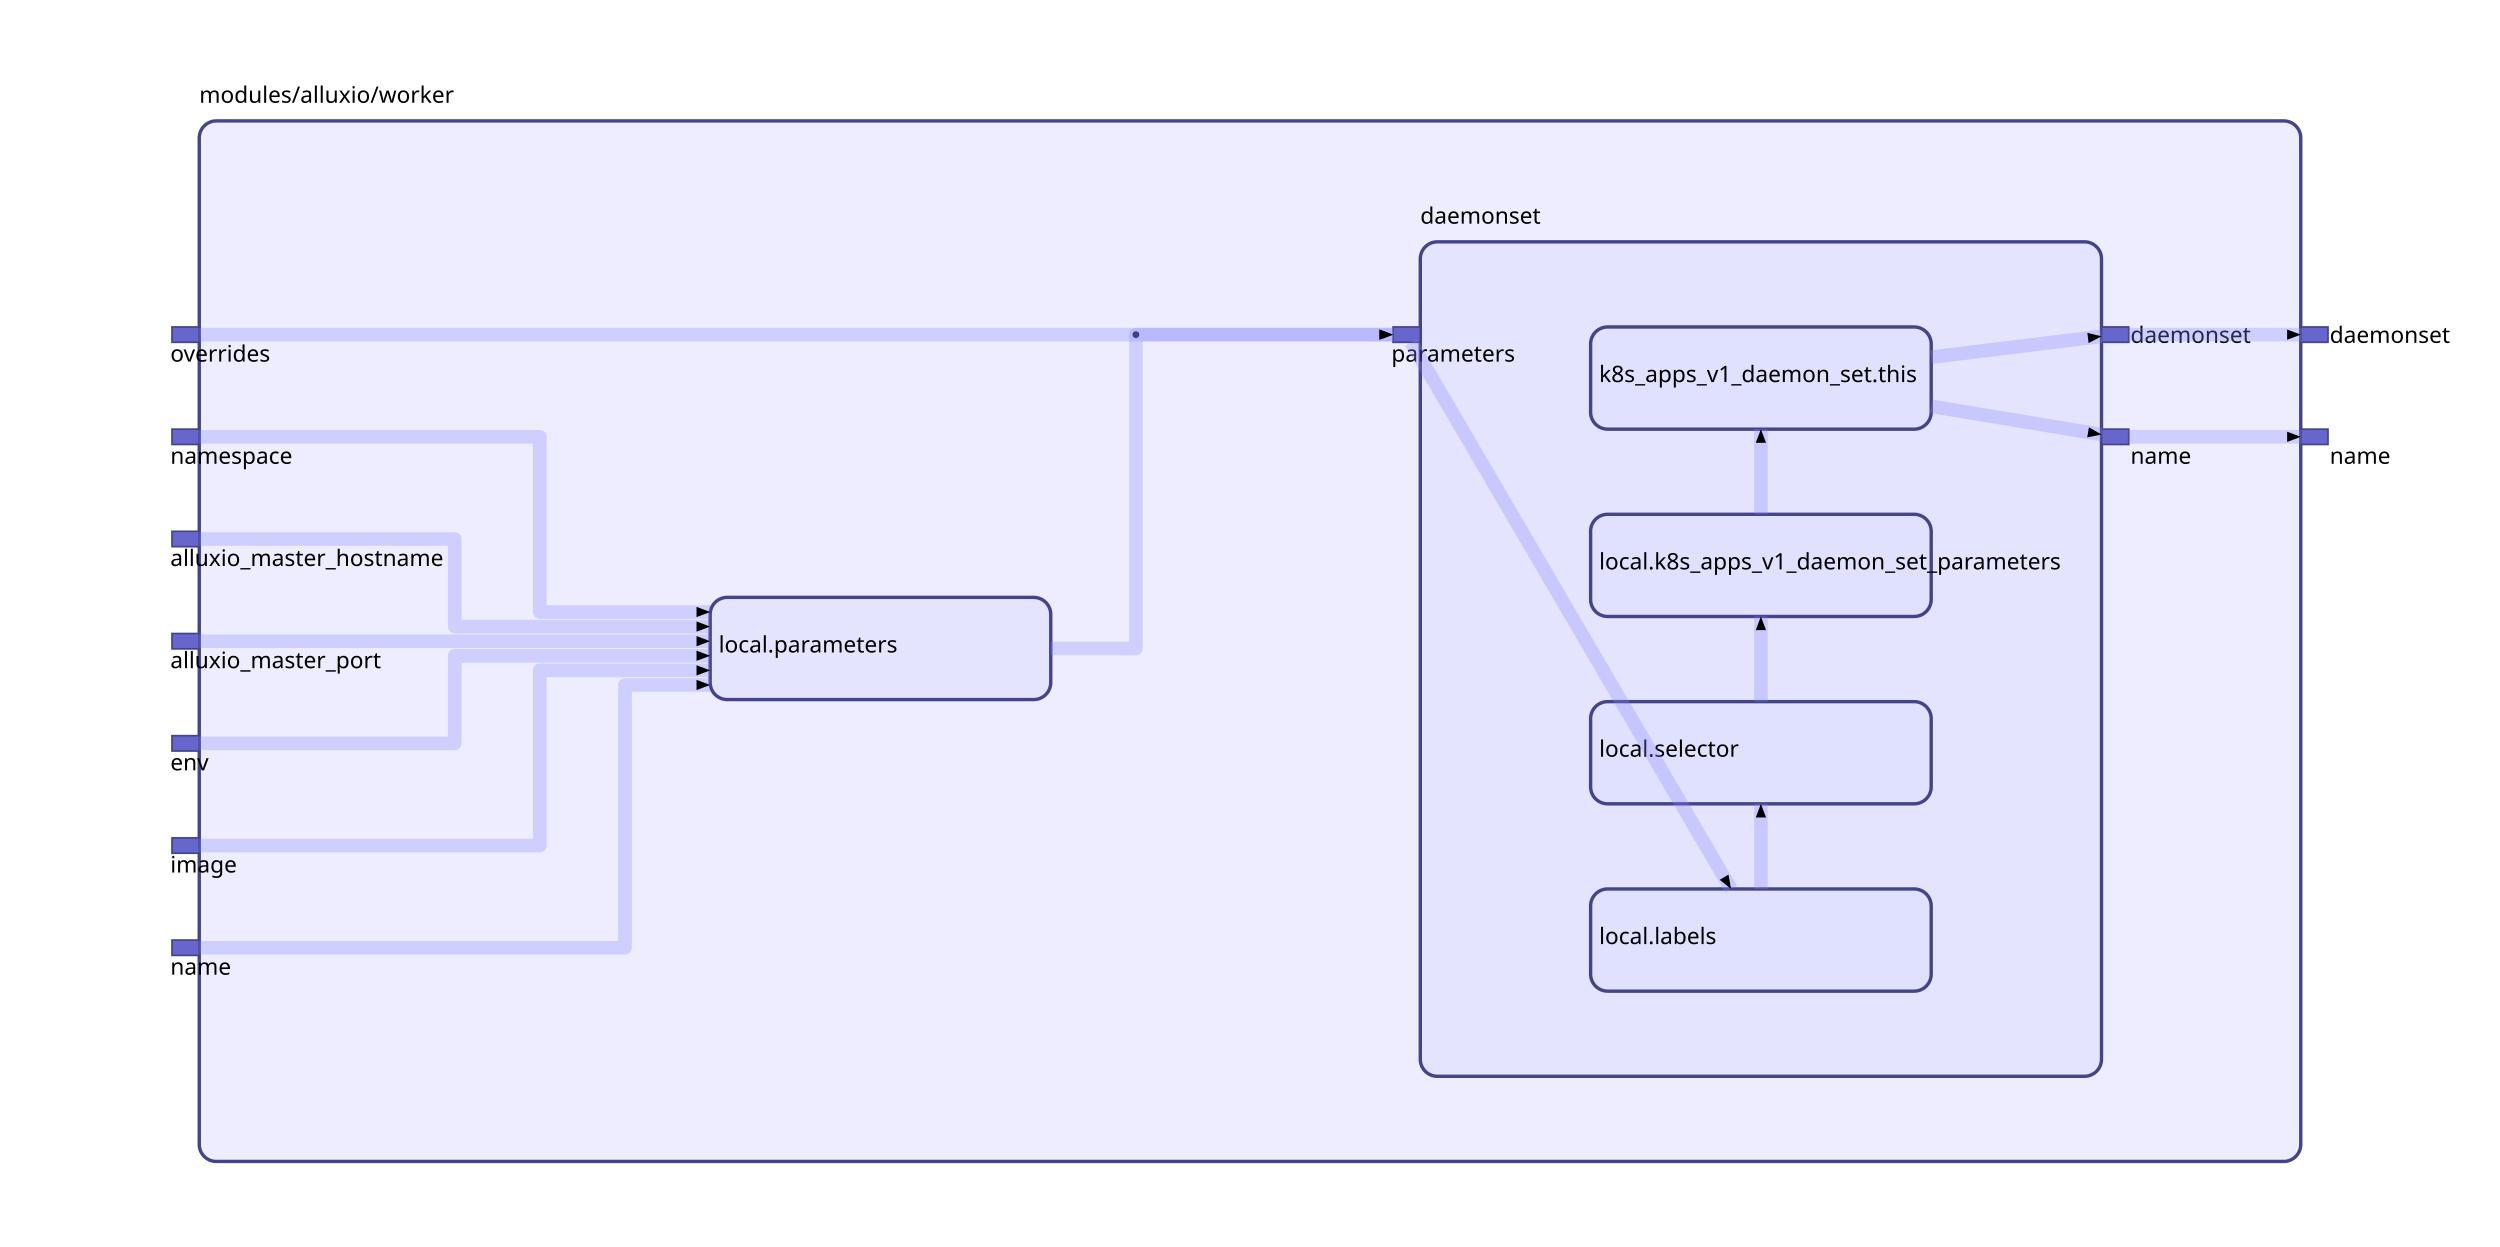
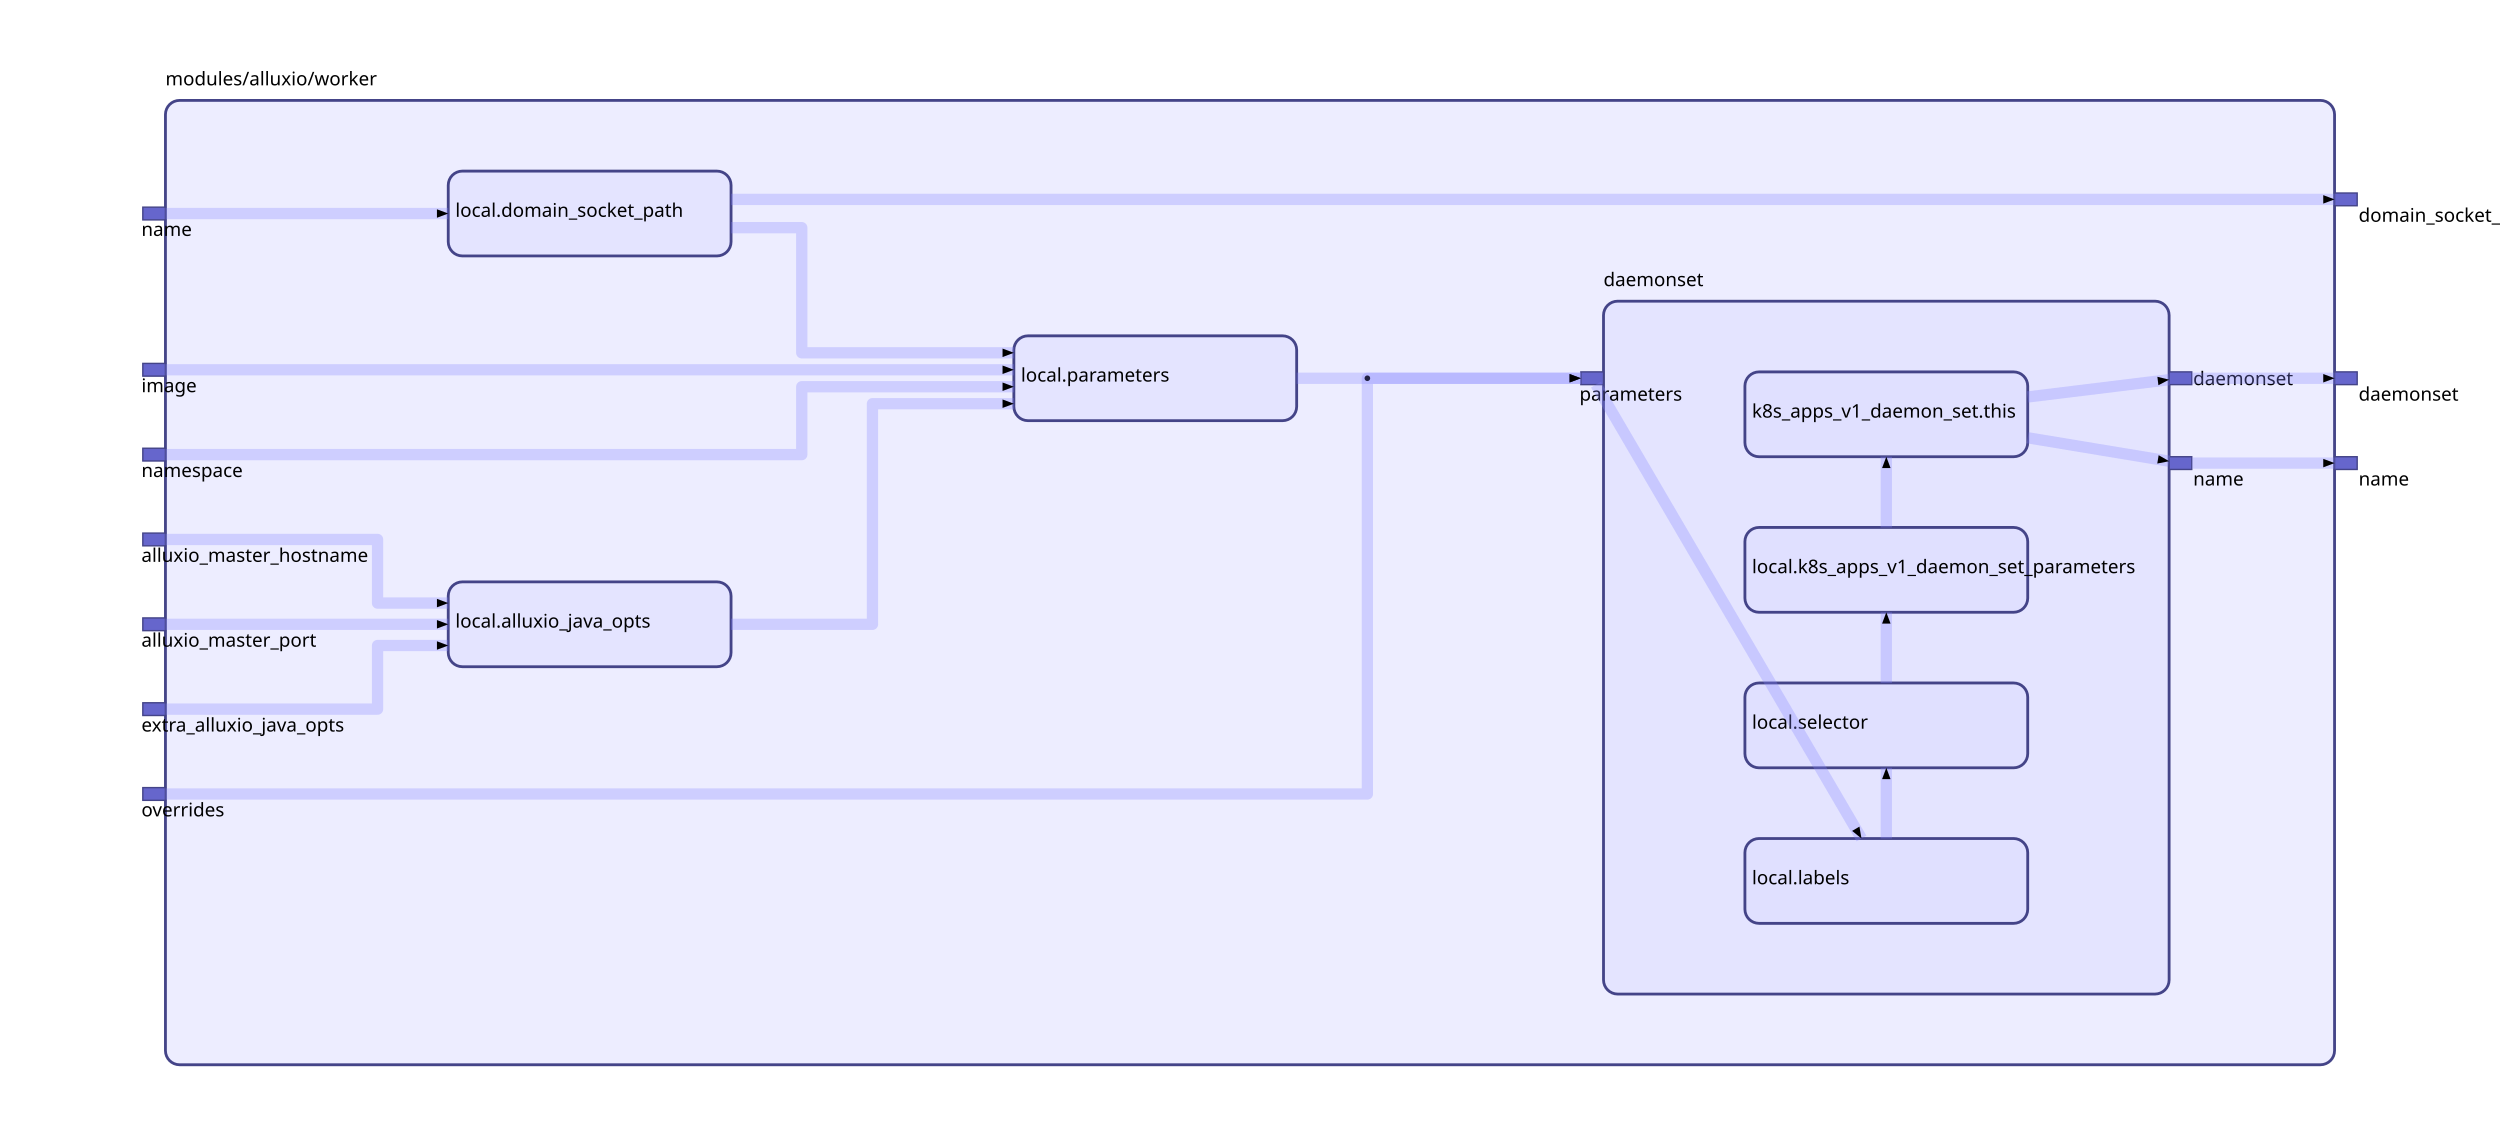
- <svg xmlns="http://www.w3.org/2000/svg" id="sprotty_1" class="sprotty-graph sprotty" tabindex="1002" viewBox="0 0 1468 732">
+ <svg xmlns="http://www.w3.org/2000/svg" id="sprotty_1" class="sprotty-graph sprotty" tabindex="1002" viewBox="0 0 1768 803">
  <style>
.elknode {
    stroke: #448;
    stroke-width: 2;
    fill: #ddf;
    fill-opacity: 0.5;
}

.elkport {
    stroke: #448;
    stroke-width: 1;
    fill: #66c;
}

.elkedge {
    fill: none;
    stroke: #88f;
    stroke-width: 8;
    stroke-opacity: 0.3;
    pointer-events: stroke;
    stroke-linejoin: round;
}

.elkedge:hover {
    stroke: #448;
    stroke-width: 8;
    stroke-opacity: 1;
    stroke-dasharray: 16px;
    stroke-dashoffset: 32px;
    animation: stroke 0.5s linear infinite;
}

@keyframes stroke {
    to {
        stroke-dashoffset: 0;
    }
}

.elkedge.arrow {
    fill: #336;
}

.elklabel {
    stroke-width: 0;
    stroke: #000;
    fill: #000;
    font-family: sans-serif;
    font-size: 10pt;
    dominant-baseline: hanging;
}

.elklabel:hover {
    font-size: 24pt;
}

.elkjunction {
    stroke: none;
    fill: #224;
}

.selected &gt; rect {
    stroke-width: 3;
}

.mouseover {
    stroke: #88f;
}
/*
 * Copyright (C) 2017 TypeFox and others.
 *
 * Licensed under the Apache License, Version 2.0 (the "License"); you may not use this file except in compliance with the License.
 * You may obtain a copy of the License at http://www.apache.org/licenses/LICENSE-2.0
 */

.sprotty {
    padding: 0px;
    font-family: "Helvetica Neue", Helvetica, Arial, sans-serif;
}

.sprotty-hidden {
    display: block;
    position: absolute;
    width: 0px;
    height: 0px;
}

.sprotty-popup {
    font-family: "Helvetica Neue", Helvetica, Arial, sans-serif;
    position: absolute;
    background: white;
    border-radius: 5px;
    border: 1px solid;
    max-width: 400px;
    min-width: 100px;
}

.sprotty-popup &gt; div {
    margin: 10px;
}

.sprotty-popup-closed {
    display: none;
}
</style>
  <g transform="scale(1) translate(0,0)">
    <g id="sprotty_3" transform="translate(117, 71)" opacity="1">
-       <rect class="elknode" x="0" y="0" rx="10" width="1234" height="611" />
-       <g id="sprotty_5" transform="translate(300, 279.7857)" opacity="1">
+       <rect class="elknode" x="0" y="0" rx="10" width="1534" height="682" />
+       <g id="sprotty_5" transform="translate(200, 340.5)" opacity="1">
        <rect class="elknode" x="0" y="0" rx="10" width="200" height="60" />
-         <text id="sprotty_6" class="elklabel" transform="translate(5, 22) translate(0, 0)" opacity="1">local.parameters</text>
-       </g>
-       <g id="sprotty_25" transform="translate(717, 71)" opacity="1">
+         <text id="sprotty_6" class="elklabel" transform="translate(5, 22) translate(0, 0)" opacity="1">local.alluxio_java_opts</text>
+       </g>
+       <g id="sprotty_16" transform="translate(200, 50)" opacity="1">
+         <rect class="elknode" x="0" y="0" rx="10" width="200" height="60" />
+         <text id="sprotty_17" class="elklabel" transform="translate(5, 22) translate(0, 0)" opacity="1">local.domain_socket_path</text>
+       </g>
+       <g id="sprotty_21" transform="translate(600, 166.5)" opacity="1">
+         <rect class="elknode" x="0" y="0" rx="10" width="200" height="60" />
+         <text id="sprotty_22" class="elklabel" transform="translate(5, 22) translate(0, 0)" opacity="1">local.parameters</text>
+       </g>
+       <g id="sprotty_31" transform="translate(1017, 142)" opacity="1">
        <rect class="elknode" x="0" y="0" rx="10" width="400" height="490" />
-         <g id="sprotty_27" transform="translate(100, 50)" opacity="1">
-           <rect class="elknode" x="0" y="0" rx="10" width="200" height="60" />
-           <text id="sprotty_28" class="elklabel" transform="translate(5, 22) translate(0, 0)" opacity="1">k8s_apps_v1_daemon_set.this</text>
-         </g>
-         <g id="sprotty_29" transform="translate(100, 160)" opacity="1">
-           <rect class="elknode" x="0" y="0" rx="10" width="200" height="60" />
-           <text id="sprotty_30" class="elklabel" transform="translate(5, 22) translate(0, 0)" opacity="1">local.k8s_apps_v1_daemon_set_parameters</text>
-         </g>
-         <g id="sprotty_32" transform="translate(100, 270)" opacity="1">
-           <rect class="elknode" x="0" y="0" rx="10" width="200" height="60" />
-           <text id="sprotty_33" class="elklabel" transform="translate(5, 22) translate(0, 0)" opacity="1">local.selector</text>
-         </g>
-         <g id="sprotty_35" transform="translate(100, 380)" opacity="1">
-           <rect class="elknode" x="0" y="0" rx="10" width="200" height="60" />
-           <text id="sprotty_36" class="elklabel" transform="translate(5, 22) translate(0, 0)" opacity="1">local.labels</text>
-         </g>
-         <g id="sprotty_37" transform="translate(-16, 50)" opacity="1">
+         <g id="sprotty_33" transform="translate(100, 50)" opacity="1">
+           <rect class="elknode" x="0" y="0" rx="10" width="200" height="60" />
+           <text id="sprotty_34" class="elklabel" transform="translate(5, 22) translate(0, 0)" opacity="1">k8s_apps_v1_daemon_set.this</text>
+         </g>
+         <g id="sprotty_35" transform="translate(100, 160)" opacity="1">
+           <rect class="elknode" x="0" y="0" rx="10" width="200" height="60" />
+           <text id="sprotty_36" class="elklabel" transform="translate(5, 22) translate(0, 0)" opacity="1">local.k8s_apps_v1_daemon_set_parameters</text>
+         </g>
+         <g id="sprotty_38" transform="translate(100, 270)" opacity="1">
+           <rect class="elknode" x="0" y="0" rx="10" width="200" height="60" />
+           <text id="sprotty_39" class="elklabel" transform="translate(5, 22) translate(0, 0)" opacity="1">local.selector</text>
+         </g>
+         <g id="sprotty_41" transform="translate(100, 380)" opacity="1">
+           <rect class="elknode" x="0" y="0" rx="10" width="200" height="60" />
+           <text id="sprotty_42" class="elklabel" transform="translate(5, 22) translate(0, 0)" opacity="1">local.labels</text>
+         </g>
+         <g id="sprotty_43" transform="translate(-16, 50)" opacity="1">
          <rect class="elkport" x="0" y="0" width="16" height="9" />
-           <text id="sprotty_38" class="elklabel" transform="translate(-1, 10) translate(0, 0)" opacity="1">parameters</text>
-         </g>
-         <g id="sprotty_41" transform="translate(400, 50)" opacity="1">
+           <text id="sprotty_44" class="elklabel" transform="translate(-1, 10) translate(0, 0)" opacity="1">parameters</text>
+         </g>
+         <g id="sprotty_47" transform="translate(400, 50)" opacity="1">
          <rect class="elkport" x="0" y="0" width="16" height="9" />
-           <text id="sprotty_42" class="elklabel" transform="translate(17, -1) translate(0, 0)" opacity="1">daemonset</text>
-         </g>
-         <g id="sprotty_44" transform="translate(400, 110)" opacity="1">
+           <text id="sprotty_48" class="elklabel" transform="translate(17, -1) translate(0, 0)" opacity="1">daemonset</text>
+         </g>
+         <g id="sprotty_50" transform="translate(400, 110)" opacity="1">
          <rect class="elkport" x="0" y="0" width="16" height="9" />
-           <text id="sprotty_45" class="elklabel" transform="translate(17, 10) translate(0, 0)" opacity="1">name</text>
-         </g>
-         <text id="sprotty_26" class="elklabel" transform="translate(0, -21) translate(0, 0)" opacity="1">daemonset</text>
-       </g>
-       <g id="sprotty_7" transform="translate(-16, 241)" opacity="1">
+           <text id="sprotty_51" class="elklabel" transform="translate(17, 10) translate(0, 0)" opacity="1">name</text>
+         </g>
+         <text id="sprotty_32" class="elklabel" transform="translate(0, -21) translate(0, 0)" opacity="1">daemonset</text>
+       </g>
+       <g id="sprotty_7" transform="translate(-16, 306)" opacity="1">
        <rect class="elkport" x="0" y="0" width="16" height="9" />
        <text id="sprotty_8" class="elklabel" transform="translate(-1, 10) translate(0, 0)" opacity="1">alluxio_master_hostname</text>
      </g>
-       <g id="sprotty_10" transform="translate(-16, 301)" opacity="1">
+       <g id="sprotty_10" transform="translate(-16, 366)" opacity="1">
        <rect class="elkport" x="0" y="0" width="16" height="9" />
        <text id="sprotty_11" class="elklabel" transform="translate(-1, 10) translate(0, 0)" opacity="1">alluxio_master_port</text>
      </g>
-       <g id="sprotty_13" transform="translate(-16, 361)" opacity="1">
-         <rect class="elkport" x="0" y="0" width="16" height="9" />
-         <text id="sprotty_14" class="elklabel" transform="translate(-1, 10) translate(0, 0)" opacity="1">env</text>
-       </g>
-       <g id="sprotty_16" transform="translate(-16, 421)" opacity="1">
-         <rect class="elkport" x="0" y="0" width="16" height="9" />
-         <text id="sprotty_17" class="elklabel" transform="translate(-1, 10) translate(0, 0)" opacity="1">image</text>
-       </g>
-       <g id="sprotty_19" transform="translate(-16, 481)" opacity="1">
-         <rect class="elkport" x="0" y="0" width="16" height="9" />
-         <text id="sprotty_20" class="elklabel" transform="translate(-1, 10) translate(0, 0)" opacity="1">name</text>
-       </g>
-       <g id="sprotty_22" transform="translate(-16, 181)" opacity="1">
-         <rect class="elkport" x="0" y="0" width="16" height="9" />
-         <text id="sprotty_23" class="elklabel" transform="translate(-1, 10) translate(0, 0)" opacity="1">namespace</text>
-       </g>
-       <g id="sprotty_48" transform="translate(-16, 121)" opacity="1">
-         <rect class="elkport" x="0" y="0" width="16" height="9" />
-         <text id="sprotty_49" class="elklabel" transform="translate(-1, 10) translate(0, 0)" opacity="1">overrides</text>
-       </g>
-       <g id="sprotty_51" transform="translate(1234, 121)" opacity="1">
-         <rect class="elkport" x="0" y="0" width="16" height="9" />
-         <text id="sprotty_52" class="elklabel" transform="translate(17, -1) translate(0, 0)" opacity="1">daemonset</text>
-       </g>
-       <g id="sprotty_54" transform="translate(1234, 181)" opacity="1">
-         <rect class="elkport" x="0" y="0" width="16" height="9" />
-         <text id="sprotty_55" class="elklabel" transform="translate(17, 10) translate(0, 0)" opacity="1">name</text>
+       <g id="sprotty_13" transform="translate(-16, 426)" opacity="1">
+         <rect class="elkport" x="0" y="0" width="16" height="9" />
+         <text id="sprotty_14" class="elklabel" transform="translate(-1, 10) translate(0, 0)" opacity="1">extra_alluxio_java_opts</text>
+       </g>
+       <g id="sprotty_18" transform="translate(-16, 75.5)" opacity="1">
+         <rect class="elkport" x="0" y="0" width="16" height="9" />
+         <text id="sprotty_19" class="elklabel" transform="translate(-1, 10) translate(0, 0)" opacity="1">name</text>
+       </g>
+       <g id="sprotty_25" transform="translate(-16, 186)" opacity="1">
+         <rect class="elkport" x="0" y="0" width="16" height="9" />
+         <text id="sprotty_26" class="elklabel" transform="translate(-1, 10) translate(0, 0)" opacity="1">image</text>
+       </g>
+       <g id="sprotty_28" transform="translate(-16, 246)" opacity="1">
+         <rect class="elkport" x="0" y="0" width="16" height="9" />
+         <text id="sprotty_29" class="elklabel" transform="translate(-1, 10) translate(0, 0)" opacity="1">namespace</text>
+       </g>
+       <g id="sprotty_54" transform="translate(-16, 486)" opacity="1">
+         <rect class="elkport" x="0" y="0" width="16" height="9" />
+         <text id="sprotty_55" class="elklabel" transform="translate(-1, 10) translate(0, 0)" opacity="1">overrides</text>
+       </g>
+       <g id="sprotty_57" transform="translate(1534, 192)" opacity="1">
+         <rect class="elkport" x="0" y="0" width="16" height="9" />
+         <text id="sprotty_58" class="elklabel" transform="translate(17, 10) translate(0, 0)" opacity="1">daemonset</text>
+       </g>
+       <g id="sprotty_60" transform="translate(1534, 65.5)" opacity="1">
+         <rect class="elkport" x="0" y="0" width="16" height="9" />
+         <text id="sprotty_61" class="elklabel" transform="translate(17, 10) translate(0, 0)" opacity="1">domain_socket_path</text>
+       </g>
+       <g id="sprotty_63" transform="translate(1534, 252)" opacity="1">
+         <rect class="elkport" x="0" y="0" width="16" height="9" />
+         <text id="sprotty_64" class="elklabel" transform="translate(17, 10) translate(0, 0)" opacity="1">name</text>
      </g>
      <text id="sprotty_4" class="elklabel" transform="translate(0, -21) translate(0, 0)" opacity="1">modules/alluxio/worker</text>
      <g id="sprotty_9" class="sprotty-edge" opacity="1">
-         <path class="elkedge" d="M 0,245.5 L 150,245.5 L 150,296.929 L 300,296.929" />
-         <path class="edge arrow" d="M 0,0 L 8,-3 L 8,3 Z" transform="rotate(180 300 296.9286) translate(300 296.9286)" />
+         <path class="elkedge" d="M 0,310.5 L 150,310.5 L 150,355.5 L 200,355.5" />
+         <path class="edge arrow" d="M 0,0 L 8,-3 L 8,3 Z" transform="rotate(180 200 355.5) translate(200 355.5)" />
      </g>
      <g id="sprotty_12" class="sprotty-edge" opacity="1">
-         <path class="elkedge" d="M 0,305.5 L 300,305.5" />
-         <path class="edge arrow" d="M 0,0 L 8,-3 L 8,3 Z" transform="rotate(180 300 305.5) translate(300 305.5)" />
+         <path class="elkedge" d="M 0,370.5 L 200,370.5" />
+         <path class="edge arrow" d="M 0,0 L 8,-3 L 8,3 Z" transform="rotate(180 200 370.5) translate(200 370.5)" />
      </g>
      <g id="sprotty_15" class="sprotty-edge" opacity="1">
-         <path class="elkedge" d="M 0,365.5 L 150,365.5 L 150,314.071 L 300,314.071" />
-         <path class="edge arrow" d="M 0,0 L 8,-3 L 8,3 Z" transform="rotate(180 300 314.0714) translate(300 314.0714)" />
-       </g>
-       <g id="sprotty_18" class="sprotty-edge" opacity="1">
-         <path class="elkedge" d="M 0,425.5 L 200,425.5 L 200,322.643 L 300,322.643" />
-         <path class="edge arrow" d="M 0,0 L 8,-3 L 8,3 Z" transform="rotate(180 300 322.6429) translate(300 322.6429)" />
-       </g>
-       <g id="sprotty_21" class="sprotty-edge" opacity="1">
-         <path class="elkedge" d="M 0,485.5 L 250,485.5 L 250,331.214 L 300,331.214" />
-         <path class="edge arrow" d="M 0,0 L 8,-3 L 8,3 Z" transform="rotate(180 300 331.2143) translate(300 331.2143)" />
+         <path class="elkedge" d="M 0,430.5 L 150,430.5 L 150,385.5 L 200,385.5" />
+         <path class="edge arrow" d="M 0,0 L 8,-3 L 8,3 Z" transform="rotate(180 200 385.5) translate(200 385.5)" />
+       </g>
+       <g id="sprotty_20" class="sprotty-edge" opacity="1">
+         <path class="elkedge" d="M 0,80 L 200,80" />
+         <path class="edge arrow" d="M 0,0 L 8,-3 L 8,3 Z" transform="rotate(180 200 80) translate(200 80)" />
+       </g>
+       <g id="sprotty_23" class="sprotty-edge" opacity="1">
+         <path class="elkedge" d="M 400,370.5 L 500,370.5 L 500,214.5 L 600,214.5" />
+         <path class="edge arrow" d="M 0,0 L 8,-3 L 8,3 Z" transform="rotate(180 600 214.5) translate(600 214.5)" />
      </g>
      <g id="sprotty_24" class="sprotty-edge" opacity="1">
-         <path class="elkedge" d="M 0,185.5 L 200,185.5 L 200,288.357 L 300,288.357" />
-         <path class="edge arrow" d="M 0,0 L 8,-3 L 8,3 Z" transform="rotate(180 300 288.3571) translate(300 288.3571)" />
-       </g>
-       <g id="sprotty_31" class="sprotty-edge" opacity="1">
-         <path class="elkedge" d="M 917,231 L 917,181" />
-         <path class="edge arrow" d="M 0,0 L 8,-3 L 8,3 Z" transform="rotate(90 917 181) translate(917 181)" />
-       </g>
-       <g id="sprotty_34" class="sprotty-edge" opacity="1">
-         <path class="elkedge" d="M 917,341 L 917,291" />
-         <path class="edge arrow" d="M 0,0 L 8,-3 L 8,3 Z" transform="rotate(90 917 291) translate(917 291)" />
-       </g>
-       <g id="sprotty_39" class="sprotty-edge" opacity="1">
-         <path class="elkedge" d="M 711.633,130 L 899.447,451" />
-         <path class="edge arrow" d="M 0,0 L 8,-3 L 8,3 Z" transform="rotate(-120.3315 899.4473 451) translate(899.4473 451)" />
+         <path class="elkedge" d="M 400,90 L 450,90 L 450,178.5 L 600,178.5" />
+         <path class="edge arrow" d="M 0,0 L 8,-3 L 8,3 Z" transform="rotate(180 600 178.5) translate(600 178.5)" />
+       </g>
+       <g id="sprotty_27" class="sprotty-edge" opacity="1">
+         <path class="elkedge" d="M 0,190.5 L 600,190.5" />
+         <path class="edge arrow" d="M 0,0 L 8,-3 L 8,3 Z" transform="rotate(180 600 190.5) translate(600 190.5)" />
+       </g>
+       <g id="sprotty_30" class="sprotty-edge" opacity="1">
+         <path class="elkedge" d="M 0,250.5 L 450,250.5 L 450,202.5 L 600,202.5" />
+         <path class="edge arrow" d="M 0,0 L 8,-3 L 8,3 Z" transform="rotate(180 600 202.5) translate(600 202.5)" />
+       </g>
+       <g id="sprotty_37" class="sprotty-edge" opacity="1">
+         <path class="elkedge" d="M 1217,302 L 1217,252" />
+         <path class="edge arrow" d="M 0,0 L 8,-3 L 8,3 Z" transform="rotate(90 1217 252) translate(1217 252)" />
      </g>
      <g id="sprotty_40" class="sprotty-edge" opacity="1">
-         <path class="elkedge" d="M 917,451 L 917,401" />
-         <path class="edge arrow" d="M 0,0 L 8,-3 L 8,3 Z" transform="rotate(90 917 401) translate(917 401)" />
-       </g>
-       <g id="sprotty_43" class="sprotty-edge" opacity="1">
-         <path class="elkedge" d="M 1017,138.74 L 1117,126.481" />
-         <path class="edge arrow" d="M 0,0 L 8,-3 L 8,3 Z" transform="rotate(173.0106 1117 126.4808) translate(1117 126.4808)" />
+         <path class="elkedge" d="M 1217,412 L 1217,362" />
+         <path class="edge arrow" d="M 0,0 L 8,-3 L 8,3 Z" transform="rotate(90 1217 362) translate(1217 362)" />
+       </g>
+       <g id="sprotty_45" class="sprotty-edge" opacity="1">
+         <path class="elkedge" d="M 1011.633,201 L 1199.447,522" />
+         <path class="edge arrow" d="M 0,0 L 8,-3 L 8,3 Z" transform="rotate(-120.3315 1199.447 522) translate(1199.447 522)" />
      </g>
      <g id="sprotty_46" class="sprotty-edge" opacity="1">
-         <path class="elkedge" d="M 1017,167.587 L 1117,184.173" />
-         <path class="edge arrow" d="M 0,0 L 8,-3 L 8,3 Z" transform="rotate(-170.5824 1117 184.1731) translate(1117 184.1731)" />
-       </g>
-       <g id="sprotty_47" class="sprotty-edge" opacity="1">
-         <path class="elkedge" d="M 500,309.786 L 550,309.786 L 550,125.5 L 701,125.5" />
-         <path class="edge arrow" d="M 0,0 L 8,-3 L 8,3 Z" transform="rotate(180 701 125.5) translate(701 125.5)" />
-         <g id="sprotty_47_j0" transform="translate(550, 125.5)" opacity="1">
+         <path class="elkedge" d="M 1217,522 L 1217,472" />
+         <path class="edge arrow" d="M 0,0 L 8,-3 L 8,3 Z" transform="rotate(90 1217 472) translate(1217 472)" />
+       </g>
+       <g id="sprotty_49" class="sprotty-edge" opacity="1">
+         <path class="elkedge" d="M 1317,209.74 L 1417,197.481" />
+         <path class="edge arrow" d="M 0,0 L 8,-3 L 8,3 Z" transform="rotate(173.0106 1417 197.4808) translate(1417 197.4808)" />
+       </g>
+       <g id="sprotty_52" class="sprotty-edge" opacity="1">
+         <path class="elkedge" d="M 1317,238.587 L 1417,255.173" />
+         <path class="edge arrow" d="M 0,0 L 8,-3 L 8,3 Z" transform="rotate(-170.5824 1417 255.1731) translate(1417 255.1731)" />
+       </g>
+       <g id="sprotty_53" class="sprotty-edge" opacity="1">
+         <path class="elkedge" d="M 800,196.5 L 1001,196.5" />
+         <path class="edge arrow" d="M 0,0 L 8,-3 L 8,3 Z" transform="rotate(180 1001 196.5) translate(1001 196.5)" />
+       </g>
+       <g id="sprotty_56" class="sprotty-edge" opacity="1">
+         <path class="elkedge" d="M 0,490.5 L 850,490.5 L 850,196.5 L 1001,196.5" />
+         <path class="edge arrow" d="M 0,0 L 8,-3 L 8,3 Z" transform="rotate(180 1001 196.5) translate(1001 196.5)" />
+         <g id="sprotty_56_j0" transform="translate(850, 196.5)" opacity="1">
          <circle class="elkjunction" r="2" />
        </g>
      </g>
-       <g id="sprotty_50" class="sprotty-edge" opacity="1">
-         <path class="elkedge" d="M 0,125.5 L 701,125.5" />
-         <path class="edge arrow" d="M 0,0 L 8,-3 L 8,3 Z" transform="rotate(180 701 125.5) translate(701 125.5)" />
-       </g>
-       <g id="sprotty_53" class="sprotty-edge" opacity="1">
-         <path class="elkedge" d="M 1133,125.5 L 1234,125.5" />
-         <path class="edge arrow" d="M 0,0 L 8,-3 L 8,3 Z" transform="rotate(180 1234 125.5) translate(1234 125.5)" />
-       </g>
-       <g id="sprotty_56" class="sprotty-edge" opacity="1">
-         <path class="elkedge" d="M 1133,185.5 L 1234,185.5" />
-         <path class="edge arrow" d="M 0,0 L 8,-3 L 8,3 Z" transform="rotate(180 1234 185.5) translate(1234 185.5)" />
+       <g id="sprotty_59" class="sprotty-edge" opacity="1">
+         <path class="elkedge" d="M 1433,196.5 L 1534,196.5" />
+         <path class="edge arrow" d="M 0,0 L 8,-3 L 8,3 Z" transform="rotate(180 1534 196.5) translate(1534 196.5)" />
+       </g>
+       <g id="sprotty_62" class="sprotty-edge" opacity="1">
+         <path class="elkedge" d="M 400,70 L 1534,70" />
+         <path class="edge arrow" d="M 0,0 L 8,-3 L 8,3 Z" transform="rotate(180 1534 70) translate(1534 70)" />
+       </g>
+       <g id="sprotty_65" class="sprotty-edge" opacity="1">
+         <path class="elkedge" d="M 1433,256.5 L 1534,256.5" />
+         <path class="edge arrow" d="M 0,0 L 8,-3 L 8,3 Z" transform="rotate(180 1534 256.5) translate(1534 256.5)" />
      </g>
    </g>
  </g>
</svg>
